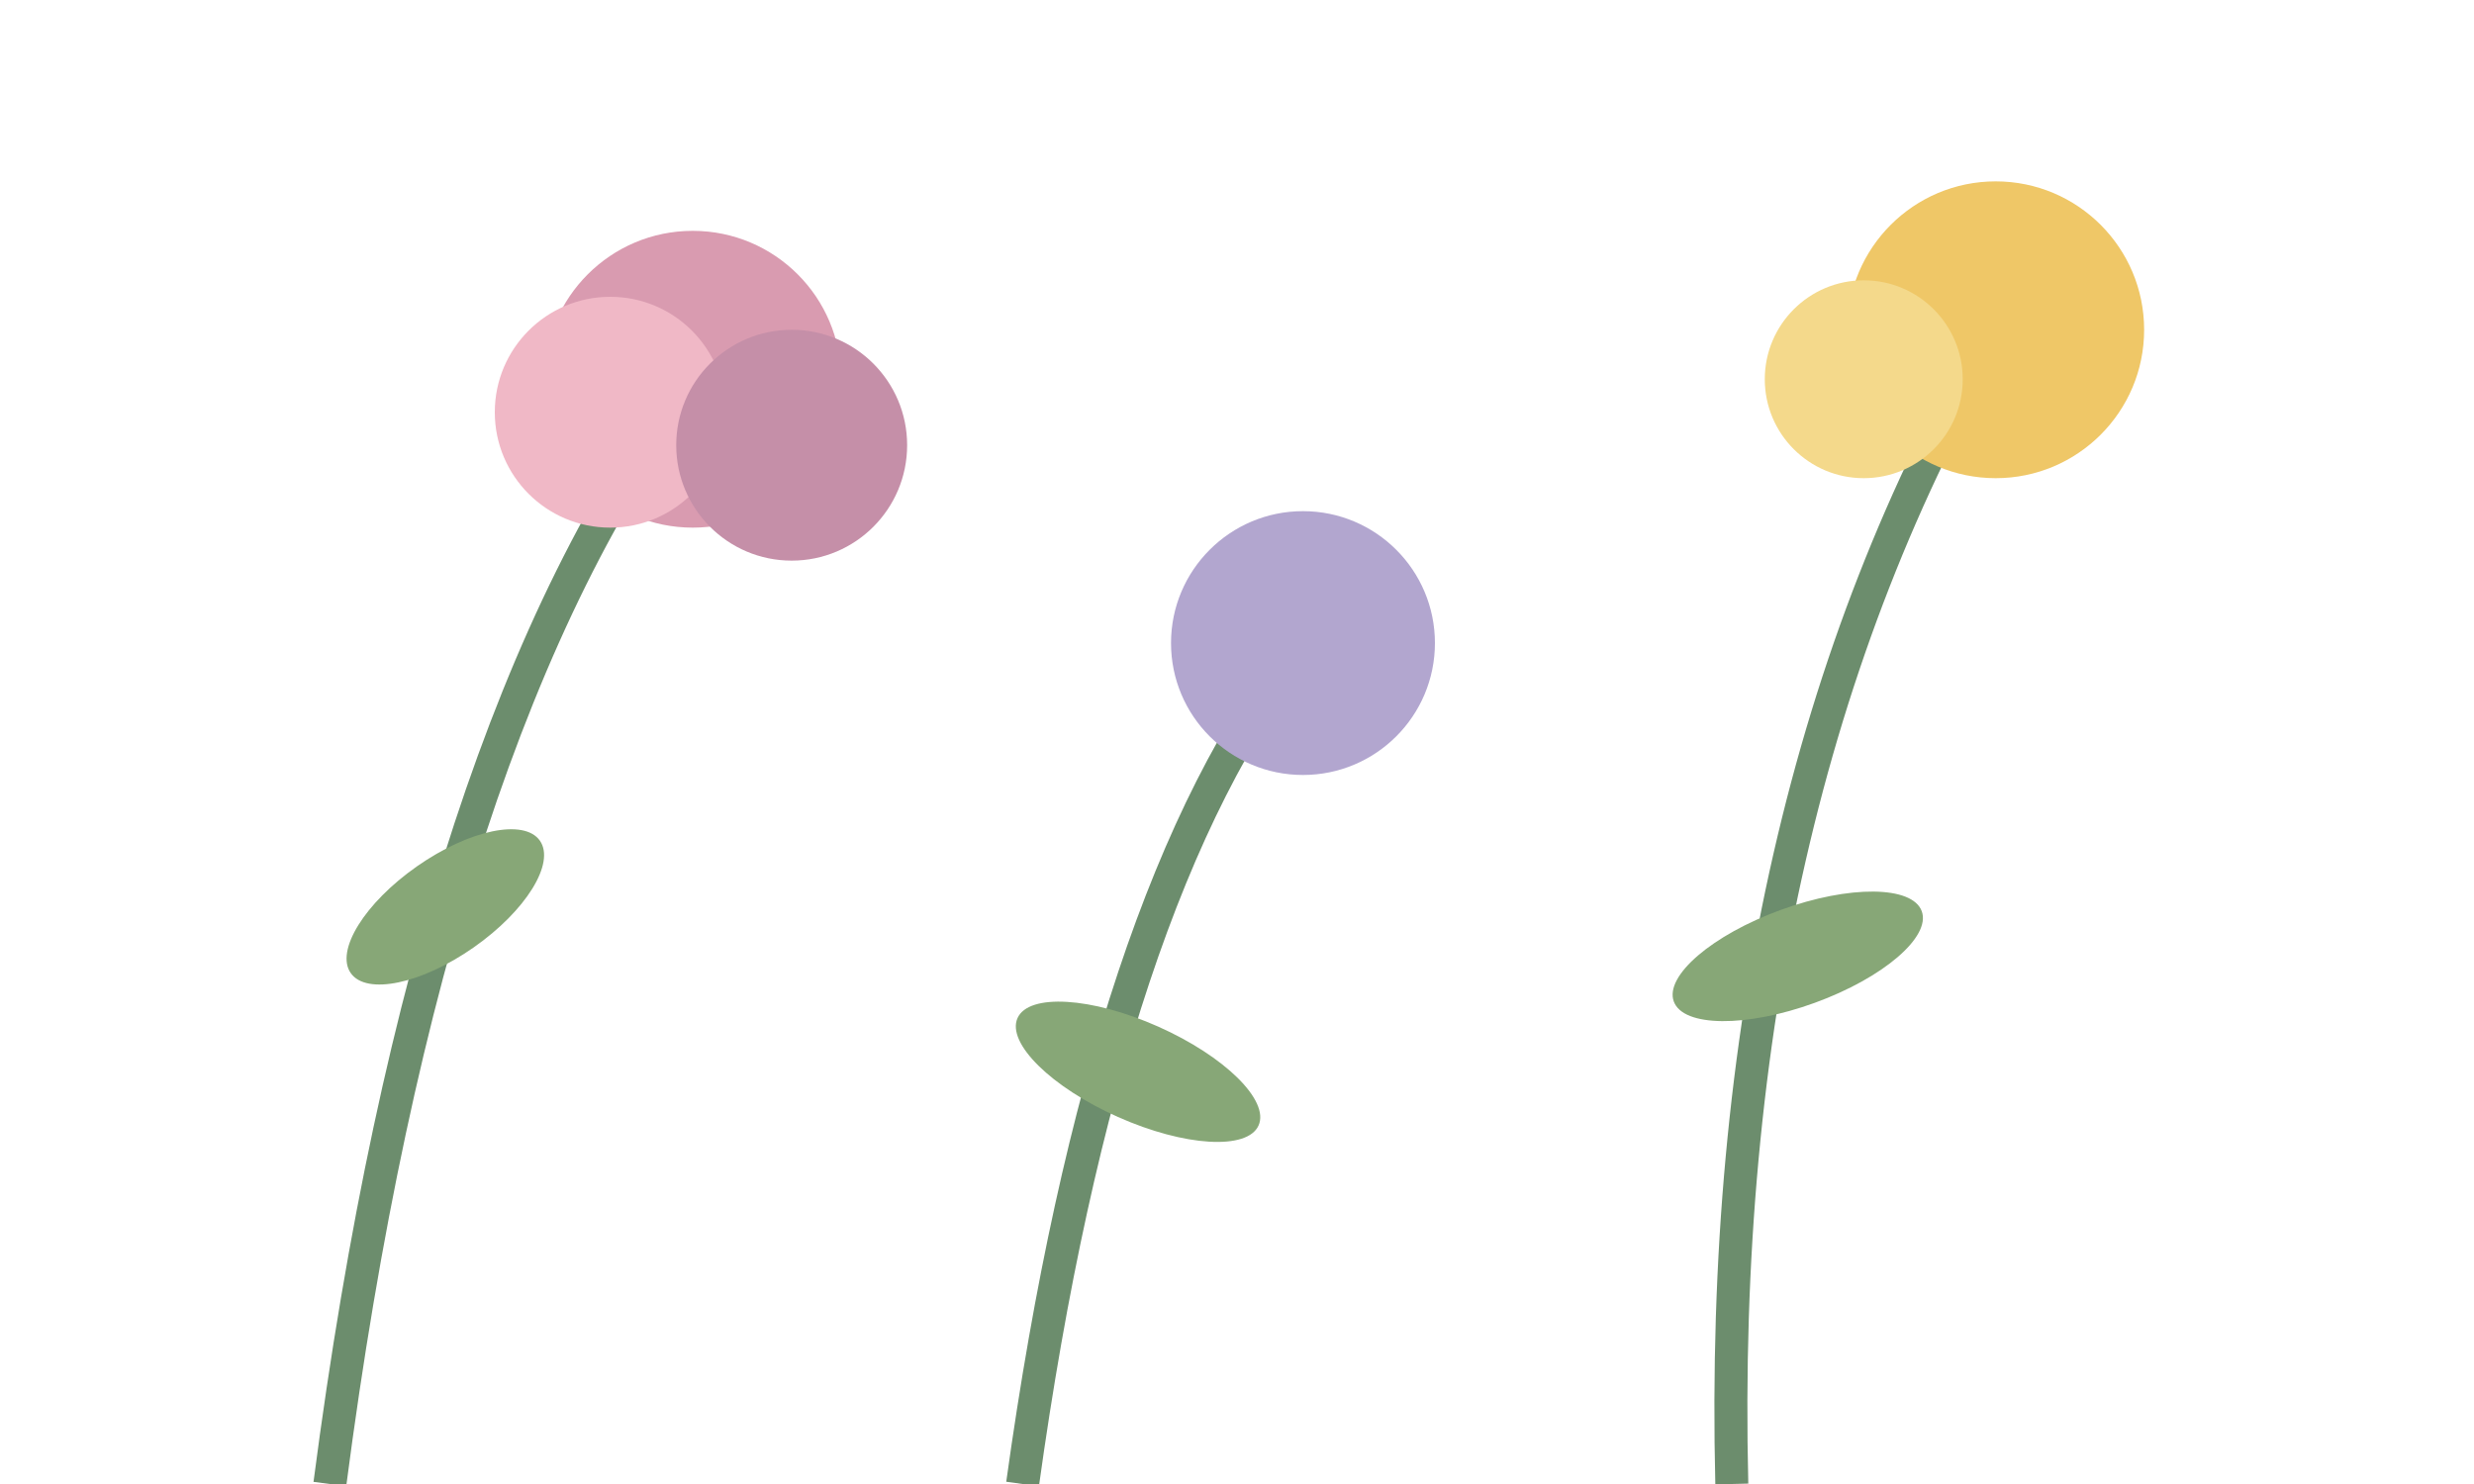
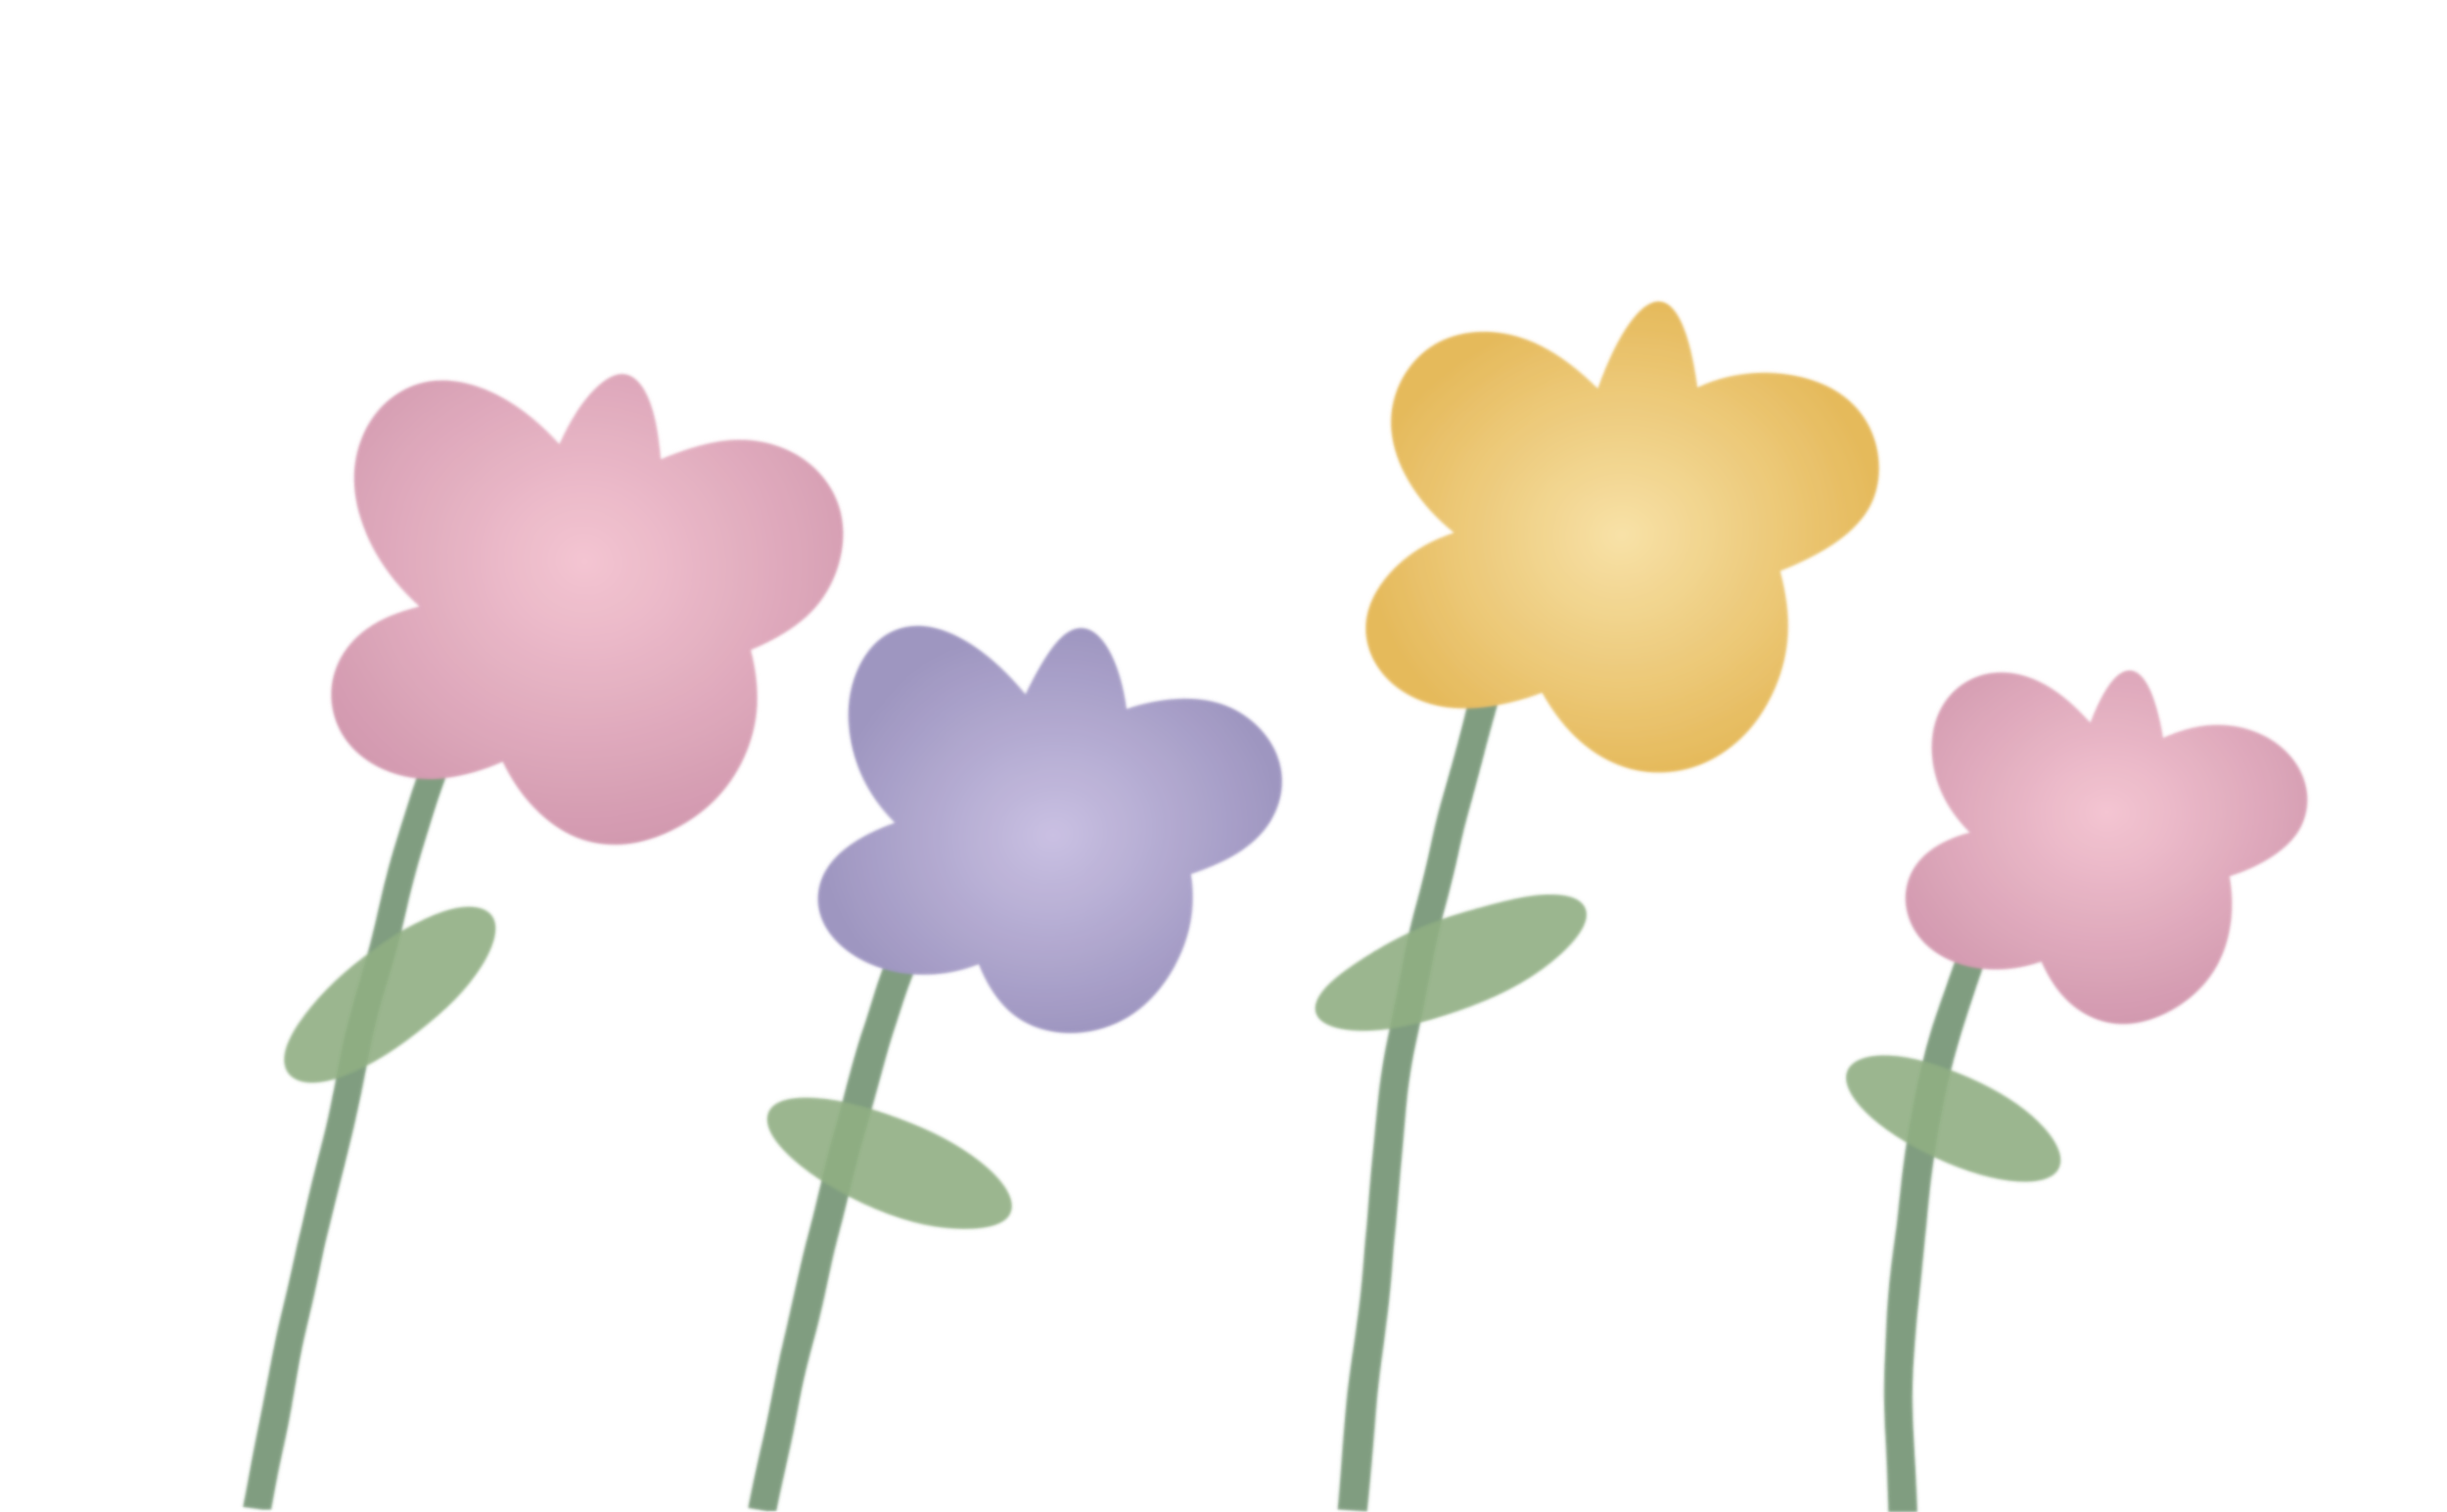
- <svg xmlns="http://www.w3.org/2000/svg" viewBox="0 0 150 90">
-   <g stroke="#6c8d6d" stroke-width="2" fill="none">
-     <path d="M20 90Q26 44 42 23" />
-     <path d="M62 90Q67 54 79 39" />
-     <path d="M105 90Q104 49 121 20" />
-   </g>
-   <g>
-     <circle cx="42" cy="23" r="9" fill="#d99bb0" />
-     <circle cx="37" cy="25" r="7" fill="#f0b8c6" />
-     <circle cx="48" cy="27" r="7" fill="#c58fa8" />
-     <circle cx="79" cy="39" r="8" fill="#b2a6cf" />
-     <circle cx="121" cy="20" r="9" fill="#efc767" />
-     <circle cx="113" cy="23" r="6" fill="#f4d98b" />
-   </g>
-   <g fill="#87a777">
-     <ellipse cx="27" cy="55" rx="7" ry="3" transform="rotate(-35 27 55)" />
-     <ellipse cx="69" cy="65" rx="8" ry="3" transform="rotate(24 69 65)" />
-     <ellipse cx="109" cy="58" rx="8" ry="3" transform="rotate(-20 109 58)" />
+ <svg xmlns="http://www.w3.org/2000/svg" viewBox="0 0 170 105">
+   <defs>
+     <filter id="wc" x="-15%" y="-15%" width="130%" height="130%">
+       <feTurbulence type="fractalNoise" baseFrequency="0.035" numOctaves="3" seed="11" result="n" />
+       <feDisplacementMap in="SourceGraphic" in2="n" scale="1.6" />
+       <feGaussianBlur stdDeviation=".12" />
+     </filter>
+     <radialGradient id="p" cx="50%" cy="40%" r="60%">
+       <stop stop-color="#f3c0ce" />
+       <stop offset="1" stop-color="#ce90a8" />
+     </radialGradient>
+     <radialGradient id="v">
+       <stop stop-color="#c5bbe0" />
+       <stop offset="1" stop-color="#968dbb" />
+     </radialGradient>
+     <radialGradient id="y">
+       <stop stop-color="#f7dfa0" />
+       <stop offset="1" stop-color="#e3b44e" />
+     </radialGradient>
+   </defs>
+   <g filter="url(#wc)" opacity=".92">
+     <g fill="none" stroke="#749575" stroke-width="2">
+       <path d="M18 105Q25 61 39 31" />
+       <path d="M53 105Q59 72 71 48" />
+       <path d="M94 105Q96 61 111 27" />
+       <path d="M132 105Q131 73 145 50" />
+     </g>
+     <g>
+       <path d="M39 31c-11-12-20 2-10 11-12 3-5 16 6 11 6 12 20 4 17-8 13-5 5-19-6-13-1-8-4-8-7-1Z" fill="url(#p)" />
+       <path d="M71 48c-9-11-17 1-9 9-10 4-3 14 6 10 4 10 17 4 15-6 11-4 5-16-5-12-1-7-4-7-7-1Z" fill="url(#v)" />
+       <path d="M111 27c-11-11-20 2-10 10-12 4-5 16 6 11 6 11 20 4 17-8 13-5 5-18-6-13-1-8-4-8-7 0Z" fill="url(#y)" />
+       <path d="M145 50c-8-9-15 1-8 8-9 3-3 12 5 9 4 9 15 3 13-6 10-3 4-14-5-10-1-6-3-6-5-1Z" fill="url(#p)" />
+     </g>
+     <g fill="#86a778" opacity=".9">
+       <ellipse cx="27" cy="69" rx="9" ry="3.4" transform="rotate(-35 27 69)" />
+       <ellipse cx="62" cy="81" rx="9" ry="3.2" transform="rotate(22 62 81)" />
+       <ellipse cx="101" cy="67" rx="10" ry="3.2" transform="rotate(-22 101 67)" />
+       <ellipse cx="136" cy="78" rx="8" ry="3" transform="rotate(24 136 78)" />
+     </g>
  </g>
</svg>
